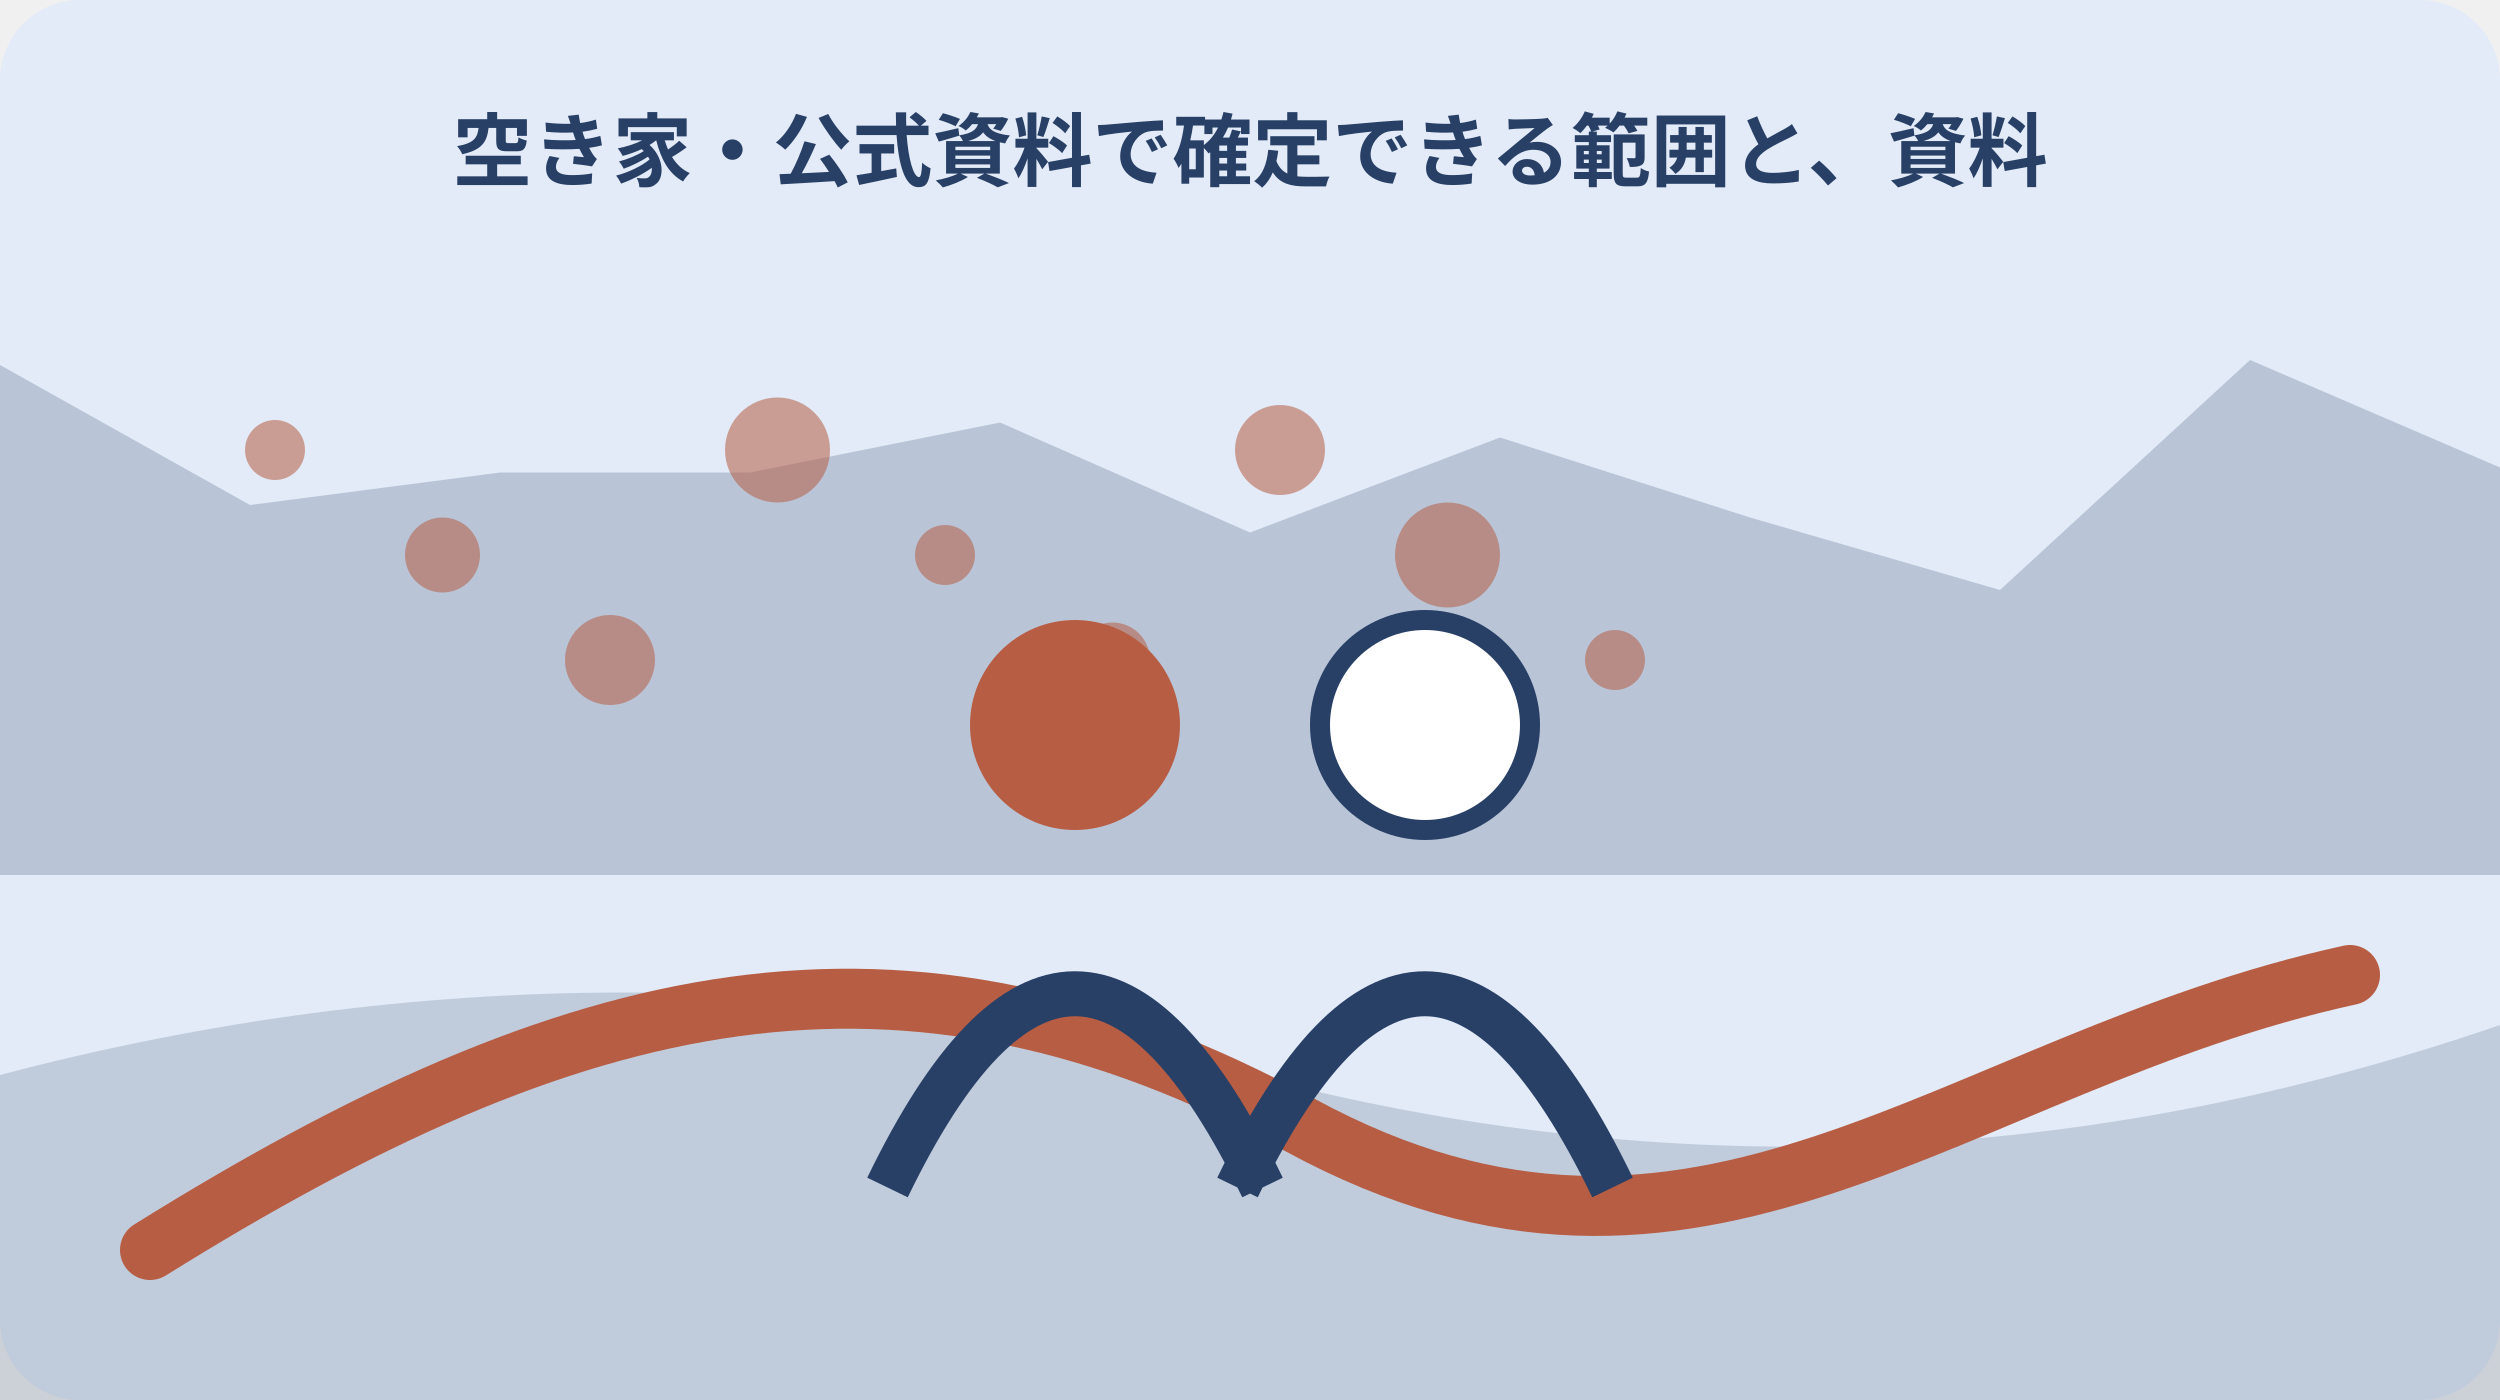
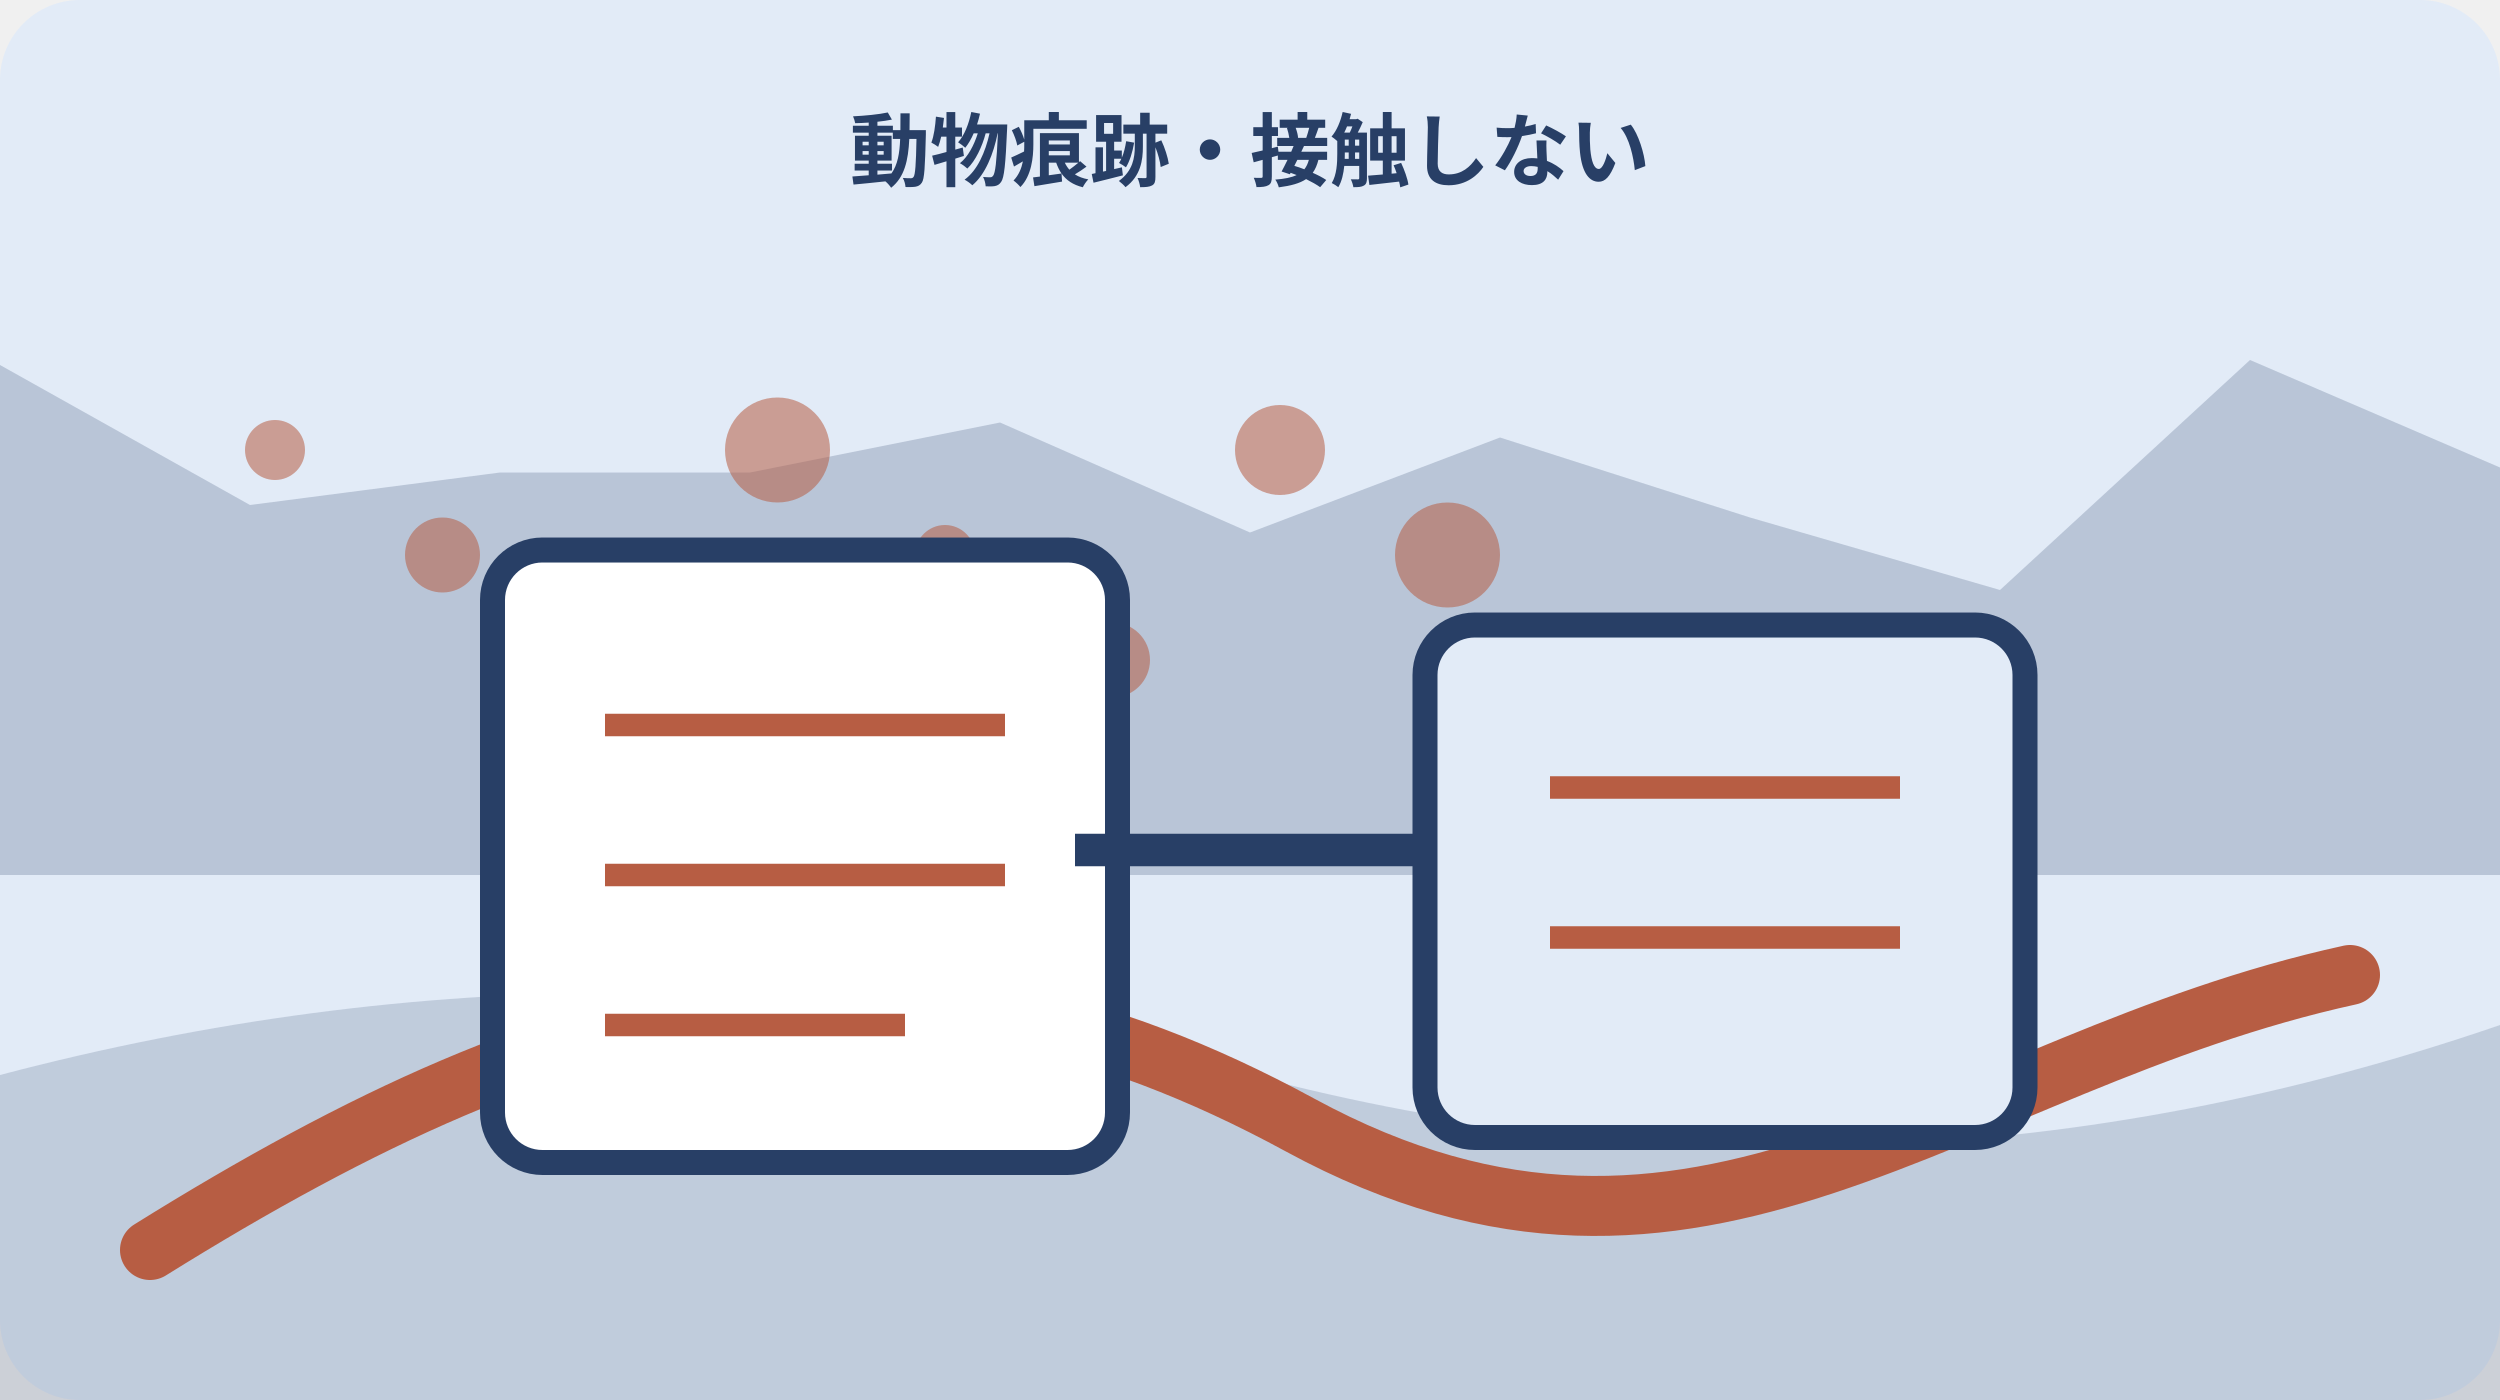
<svg xmlns="http://www.w3.org/2000/svg" width="1000" height="560" viewBox="0 0 1000 560" role="img" aria-labelledby="title desc" data-illustration="mori-editorial" data-topic-id="128" data-scene-index="1">
  <rect width="1000" height="560" rx="32" fill="#e2ebf7" />
  <polygon points="0,146 100,202 200,189 300,189 400,169 500,213 600,175 700,207 800,236 900,144 1000,187 1000,350 0,350" fill="#283f66" opacity=".22" />
  <path d="M0 430 Q250 364 500 430 T1000 410 V560 H0Z" fill="#283f66" opacity=".18" />
  <path d="M60 500 C230 394 360 363 520 450 S780 425 940 390" fill="none" stroke="#b75d43" stroke-width="24" stroke-linecap="round" />
  <circle cx="110" cy="180" r="12" fill="#b75d43" opacity=".55" />
  <circle cx="177" cy="222" r="15" fill="#b75d43" opacity=".55" />
  <circle cx="244" cy="264" r="18" fill="#b75d43" opacity=".55" />
  <circle cx="311" cy="180" r="21" fill="#b75d43" opacity=".55" />
  <circle cx="378" cy="222" r="12" fill="#b75d43" opacity=".55" />
  <circle cx="445" cy="264" r="15" fill="#b75d43" opacity=".55" />
  <circle cx="512" cy="180" r="18" fill="#b75d43" opacity=".55" />
  <circle cx="579" cy="222" r="21" fill="#b75d43" opacity=".55" />
  <circle cx="646" cy="264" r="12" fill="#b75d43" opacity=".55" />
-   <g data-scene="people">
-     <circle cx="430" cy="290" r="42" fill="#b75d43" />
-     <circle cx="570" cy="290" r="42" fill="#fff" stroke="#283f66" stroke-width="8" />
-     <path d="M355 475q75-155 150 0M495 475q75-155 150 0" fill="none" stroke="#283f66" stroke-width="18" />
+   <g data-scene="vacant-animal-trace-record-board">
+     <rect x="197" y="220" width="250" height="245" rx="20" fill="#fff" stroke="#283f66" stroke-width="10" />
+     <rect x="570" y="250" width="240" height="205" rx="20" fill="#e2ebf7" stroke="#283f66" stroke-width="10" />
+     <path d="M242 290h160M242 350h160M242 410h120M620 315h140M620 375h140" stroke="#b75d43" stroke-width="9" />
+     <path d="M430 340h140" stroke="#283f66" stroke-width="13" />
  </g>
-   <text x="500" y="72" text-anchor="middle" font-family="sans-serif" font-size="32" font-weight="700" fill="#283f66">空き家・公式資料で確定できる範囲と、資料</text>
+   <text x="500" y="72" text-anchor="middle" font-family="sans-serif" font-size="32" font-weight="700" fill="#283f66">動物痕跡・接触しない</text>
</svg>
